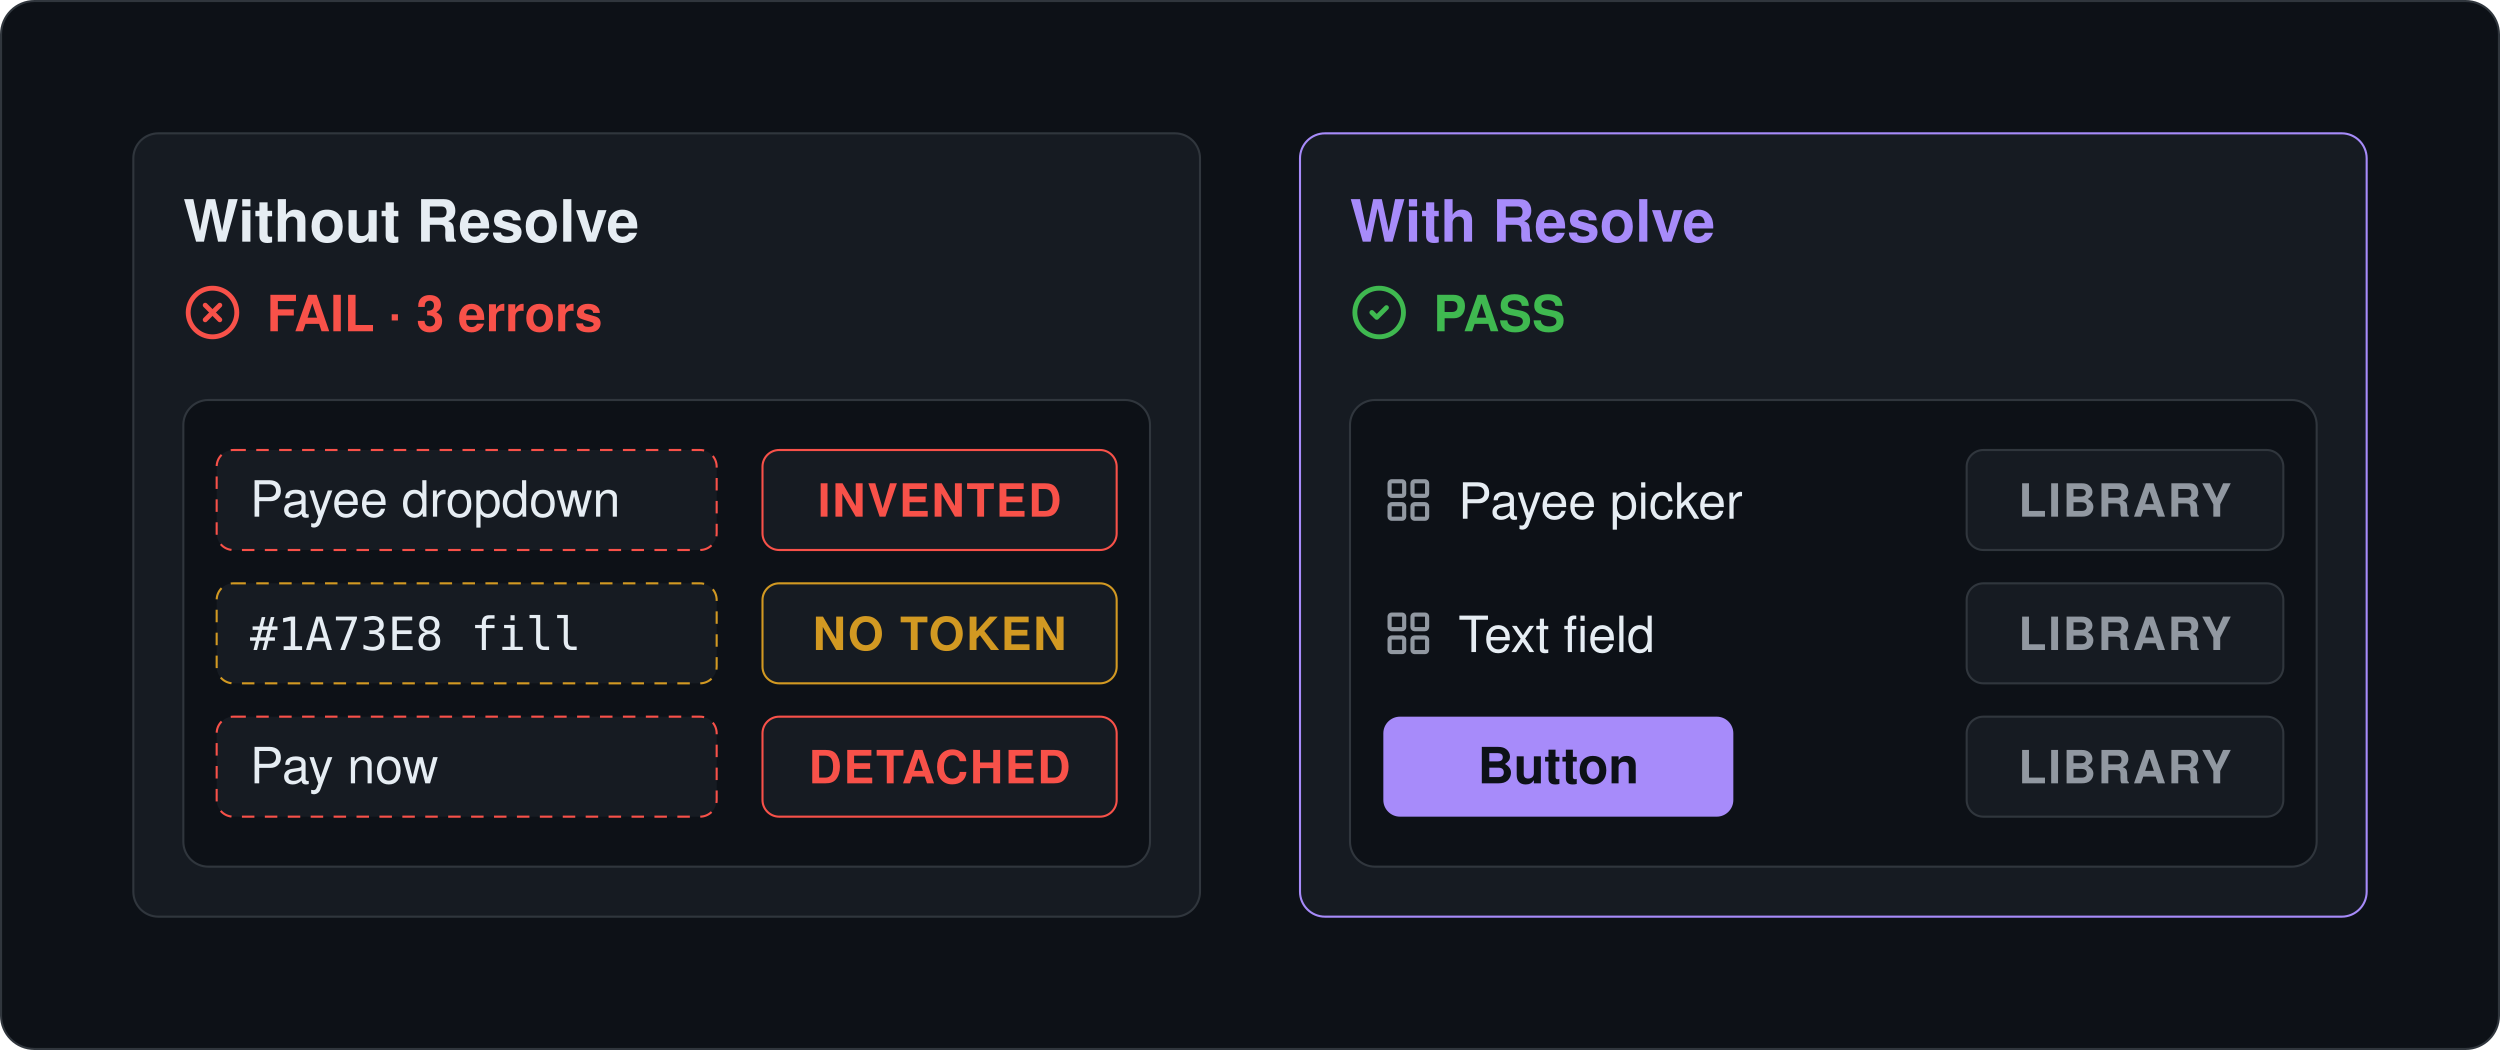
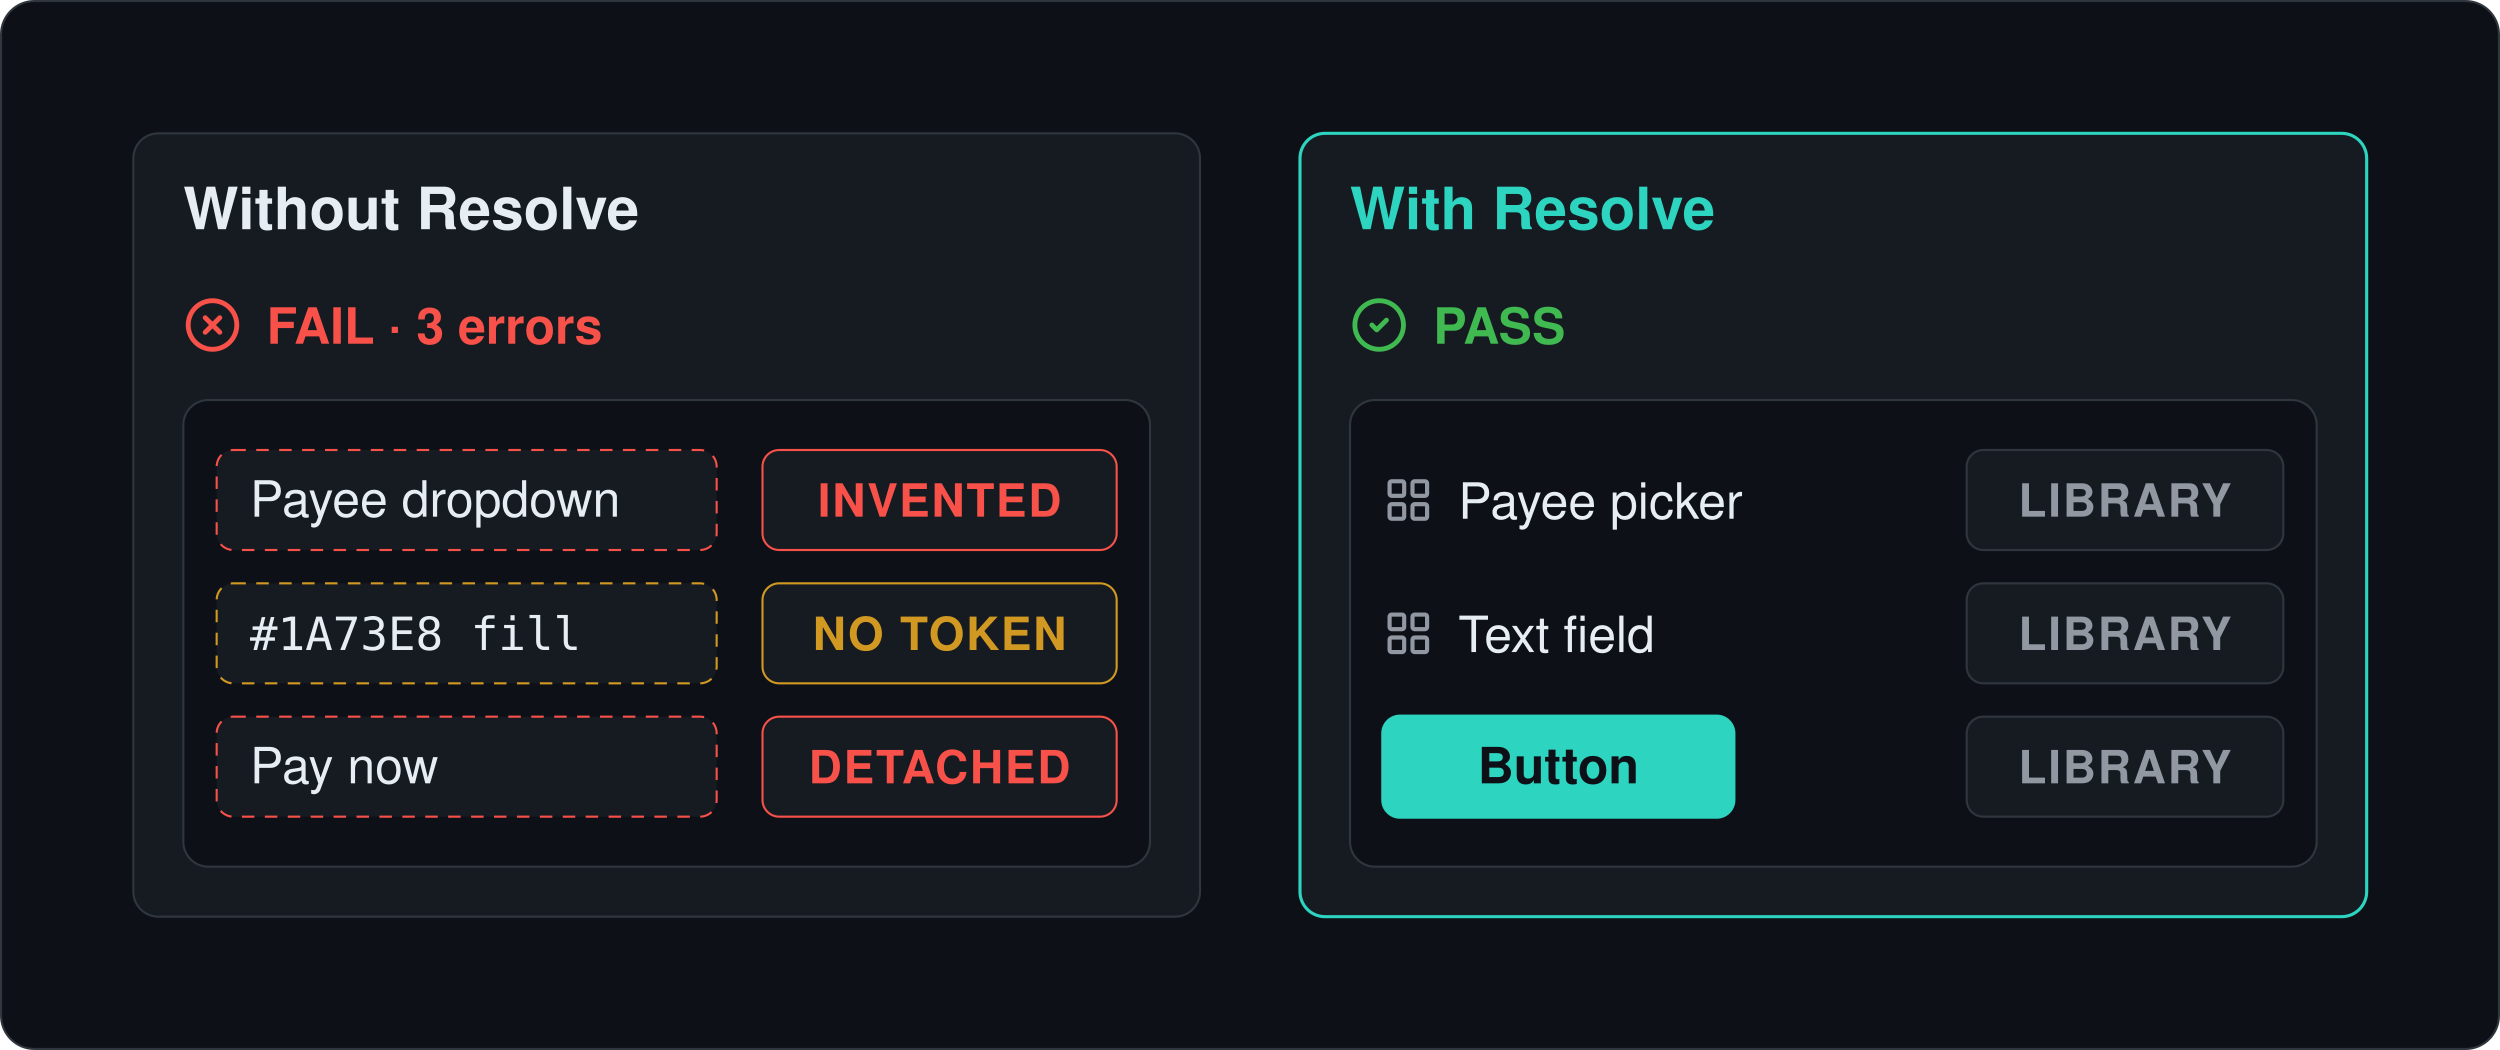
<svg xmlns="http://www.w3.org/2000/svg" width="1200" height="504" viewBox="0 0 1200 504" role="img" aria-labelledby="t d">
  <rect x="0.5" y="0.5" width="1199" height="503" rx="16" fill="#0D1117" stroke="#30363D" stroke-width="1" />
  <rect x="64" y="64" width="512" height="376" rx="12" fill="#161B22" stroke="#30363D" stroke-width="1" />
-   <text x="88" y="116" font-family="-apple-system,'Segoe UI',Helvetica,Arial,sans-serif" font-size="28" font-weight="600" fill="#E6EDF3" text-anchor="start">Without Resolve</text>
-   <g transform="translate(88 136) scale(1.166667)" fill="none" stroke="#F85149" stroke-width="2" stroke-linecap="round" stroke-linejoin="round">
+   <text x="88" y="110" font-family="-apple-system,'Segoe UI',Helvetica,Arial,sans-serif" font-size="28" font-weight="600" fill="#E6EDF3" text-anchor="start">Without Resolve</text>
+   <g transform="translate(88 142) scale(1.166667)" fill="none" stroke="#F85149" stroke-width="2" stroke-linecap="round" stroke-linejoin="round">
    <circle cx="12" cy="12" r="10" />
    <path d="m15 9-6 6" />
    <path d="m9 9 6 6" />
  </g>
-   <text x="128" y="159" font-family="-apple-system,'Segoe UI',Helvetica,Arial,sans-serif" font-size="24" font-weight="600" fill="#F85149" text-anchor="start">FAIL · 3 errors</text>
+   <text x="128" y="165" font-family="-apple-system,'Segoe UI',Helvetica,Arial,sans-serif" font-size="24" font-weight="600" fill="#F85149" text-anchor="start">FAIL · 3 errors</text>
  <rect x="88" y="192" width="464" height="224" rx="12" fill="#0D1117" stroke="#30363D" stroke-width="1" />
  <rect x="104" y="216" width="240" height="48" rx="8" fill="#161B22" stroke="#F85149" stroke-width="1" stroke-dasharray="6 5" />
  <text x="120" y="248" font-family="-apple-system,'Segoe UI',Helvetica,Arial,sans-serif" font-size="24" font-weight="400" fill="#E6EDF3" text-anchor="start">Payee dropdown</text>
  <rect x="366" y="216" width="170" height="48" rx="8" fill="#161B22" stroke="#F85149" stroke-width="1" />
  <text x="451.0" y="248" font-family="-apple-system,'Segoe UI',Helvetica,Arial,sans-serif" font-size="22" font-weight="600" fill="#F85149" text-anchor="middle" letter-spacing="0.04em">INVENTED</text>
  <rect x="104" y="280" width="240" height="48" rx="8" fill="#161B22" stroke="#D29922" stroke-width="1" stroke-dasharray="6 5" />
  <text x="120" y="312" font-family="ui-monospace,SFMono-Regular,Menlo,monospace" font-size="22" font-weight="400" fill="#E6EDF3" text-anchor="start">#1A73E8 fill</text>
  <rect x="366" y="280" width="170" height="48" rx="8" fill="#161B22" stroke="#D29922" stroke-width="1" />
  <text x="451.0" y="312" font-family="-apple-system,'Segoe UI',Helvetica,Arial,sans-serif" font-size="22" font-weight="600" fill="#D29922" text-anchor="middle" letter-spacing="0.04em">NO TOKEN</text>
  <rect x="104" y="344" width="240" height="48" rx="8" fill="#161B22" stroke="#F85149" stroke-width="1" stroke-dasharray="6 5" />
  <text x="120" y="376" font-family="-apple-system,'Segoe UI',Helvetica,Arial,sans-serif" font-size="24" font-weight="400" fill="#E6EDF3" text-anchor="start">Pay now</text>
  <rect x="366" y="344" width="170" height="48" rx="8" fill="#161B22" stroke="#F85149" stroke-width="1" />
  <text x="451.0" y="376" font-family="-apple-system,'Segoe UI',Helvetica,Arial,sans-serif" font-size="22" font-weight="600" fill="#F85149" text-anchor="middle" letter-spacing="0.04em">DETACHED</text>
-   <rect x="624" y="64" width="512" height="376" rx="12" fill="#161B22" stroke="#A78BFA" stroke-width="1" />
-   <text x="648" y="116" font-family="-apple-system,'Segoe UI',Helvetica,Arial,sans-serif" font-size="28" font-weight="600" fill="#A78BFA" text-anchor="start">With Resolve</text>
-   <g transform="translate(648 136) scale(1.166667)" fill="none" stroke="#3FB950" stroke-width="2" stroke-linecap="round" stroke-linejoin="round">
+   <rect x="624" y="64" width="512" height="376" rx="12" fill="#161B22" stroke="#2DD4BF" stroke-width="1.5" />
+   <text x="648" y="110" font-family="-apple-system,'Segoe UI',Helvetica,Arial,sans-serif" font-size="28" font-weight="600" fill="#2DD4BF" text-anchor="start">With Resolve</text>
+   <g transform="translate(648 142) scale(1.166667)" fill="none" stroke="#3FB950" stroke-width="2" stroke-linecap="round" stroke-linejoin="round">
    <circle cx="12" cy="12" r="10" />
    <path d="m9 12 2 2 4-4" />
  </g>
-   <text x="688" y="159" font-family="-apple-system,'Segoe UI',Helvetica,Arial,sans-serif" font-size="24" font-weight="600" fill="#3FB950" text-anchor="start">PASS</text>
+   <text x="688" y="165" font-family="-apple-system,'Segoe UI',Helvetica,Arial,sans-serif" font-size="24" font-weight="700" fill="#3FB950" text-anchor="start">PASS</text>
  <rect x="648" y="192" width="464" height="224" rx="12" fill="#0D1117" stroke="#30363D" stroke-width="1" />
  <g transform="translate(664 228) scale(1.0)" fill="none" stroke="#9198A1" stroke-width="2" stroke-linecap="round" stroke-linejoin="round">
    <rect width="7" height="7" x="3" y="3" rx="1" />
    <rect width="7" height="7" x="14" y="3" rx="1" />
    <rect width="7" height="7" x="14" y="14" rx="1" />
    <rect width="7" height="7" x="3" y="14" rx="1" />
  </g>
  <text x="700" y="249" font-family="-apple-system,'Segoe UI',Helvetica,Arial,sans-serif" font-size="24" font-weight="400" fill="#E6EDF3" text-anchor="start">Payee picker</text>
  <rect x="944" y="216" width="152" height="48" rx="8" fill="#161B22" stroke="#30363D" stroke-width="1" />
  <text x="1020.0" y="248" font-family="-apple-system,'Segoe UI',Helvetica,Arial,sans-serif" font-size="22" font-weight="600" fill="#9198A1" text-anchor="middle" letter-spacing="0.04em">LIBRARY</text>
  <g transform="translate(664 292) scale(1.0)" fill="none" stroke="#9198A1" stroke-width="2" stroke-linecap="round" stroke-linejoin="round">
    <rect width="7" height="7" x="3" y="3" rx="1" />
    <rect width="7" height="7" x="14" y="3" rx="1" />
    <rect width="7" height="7" x="14" y="14" rx="1" />
    <rect width="7" height="7" x="3" y="14" rx="1" />
  </g>
  <text x="700" y="313" font-family="-apple-system,'Segoe UI',Helvetica,Arial,sans-serif" font-size="24" font-weight="400" fill="#E6EDF3" text-anchor="start">Text field</text>
  <rect x="944" y="280" width="152" height="48" rx="8" fill="#161B22" stroke="#30363D" stroke-width="1" />
  <text x="1020.0" y="312" font-family="-apple-system,'Segoe UI',Helvetica,Arial,sans-serif" font-size="22" font-weight="600" fill="#9198A1" text-anchor="middle" letter-spacing="0.04em">LIBRARY</text>
-   <rect x="664" y="344" width="168" height="48" rx="8" fill="#A78BFA" />
+   <rect x="664" y="344" width="168" height="48" rx="8" fill="#2DD4BF" stroke="#2DD4BF" stroke-width="2" />
  <text x="748" y="376" font-family="-apple-system,'Segoe UI',Helvetica,Arial,sans-serif" font-size="24" font-weight="600" fill="#0D1117" text-anchor="middle">Button</text>
  <rect x="944" y="344" width="152" height="48" rx="8" fill="#161B22" stroke="#30363D" stroke-width="1" />
  <text x="1020.0" y="376" font-family="-apple-system,'Segoe UI',Helvetica,Arial,sans-serif" font-size="22" font-weight="600" fill="#9198A1" text-anchor="middle" letter-spacing="0.04em">LIBRARY</text>
</svg>
